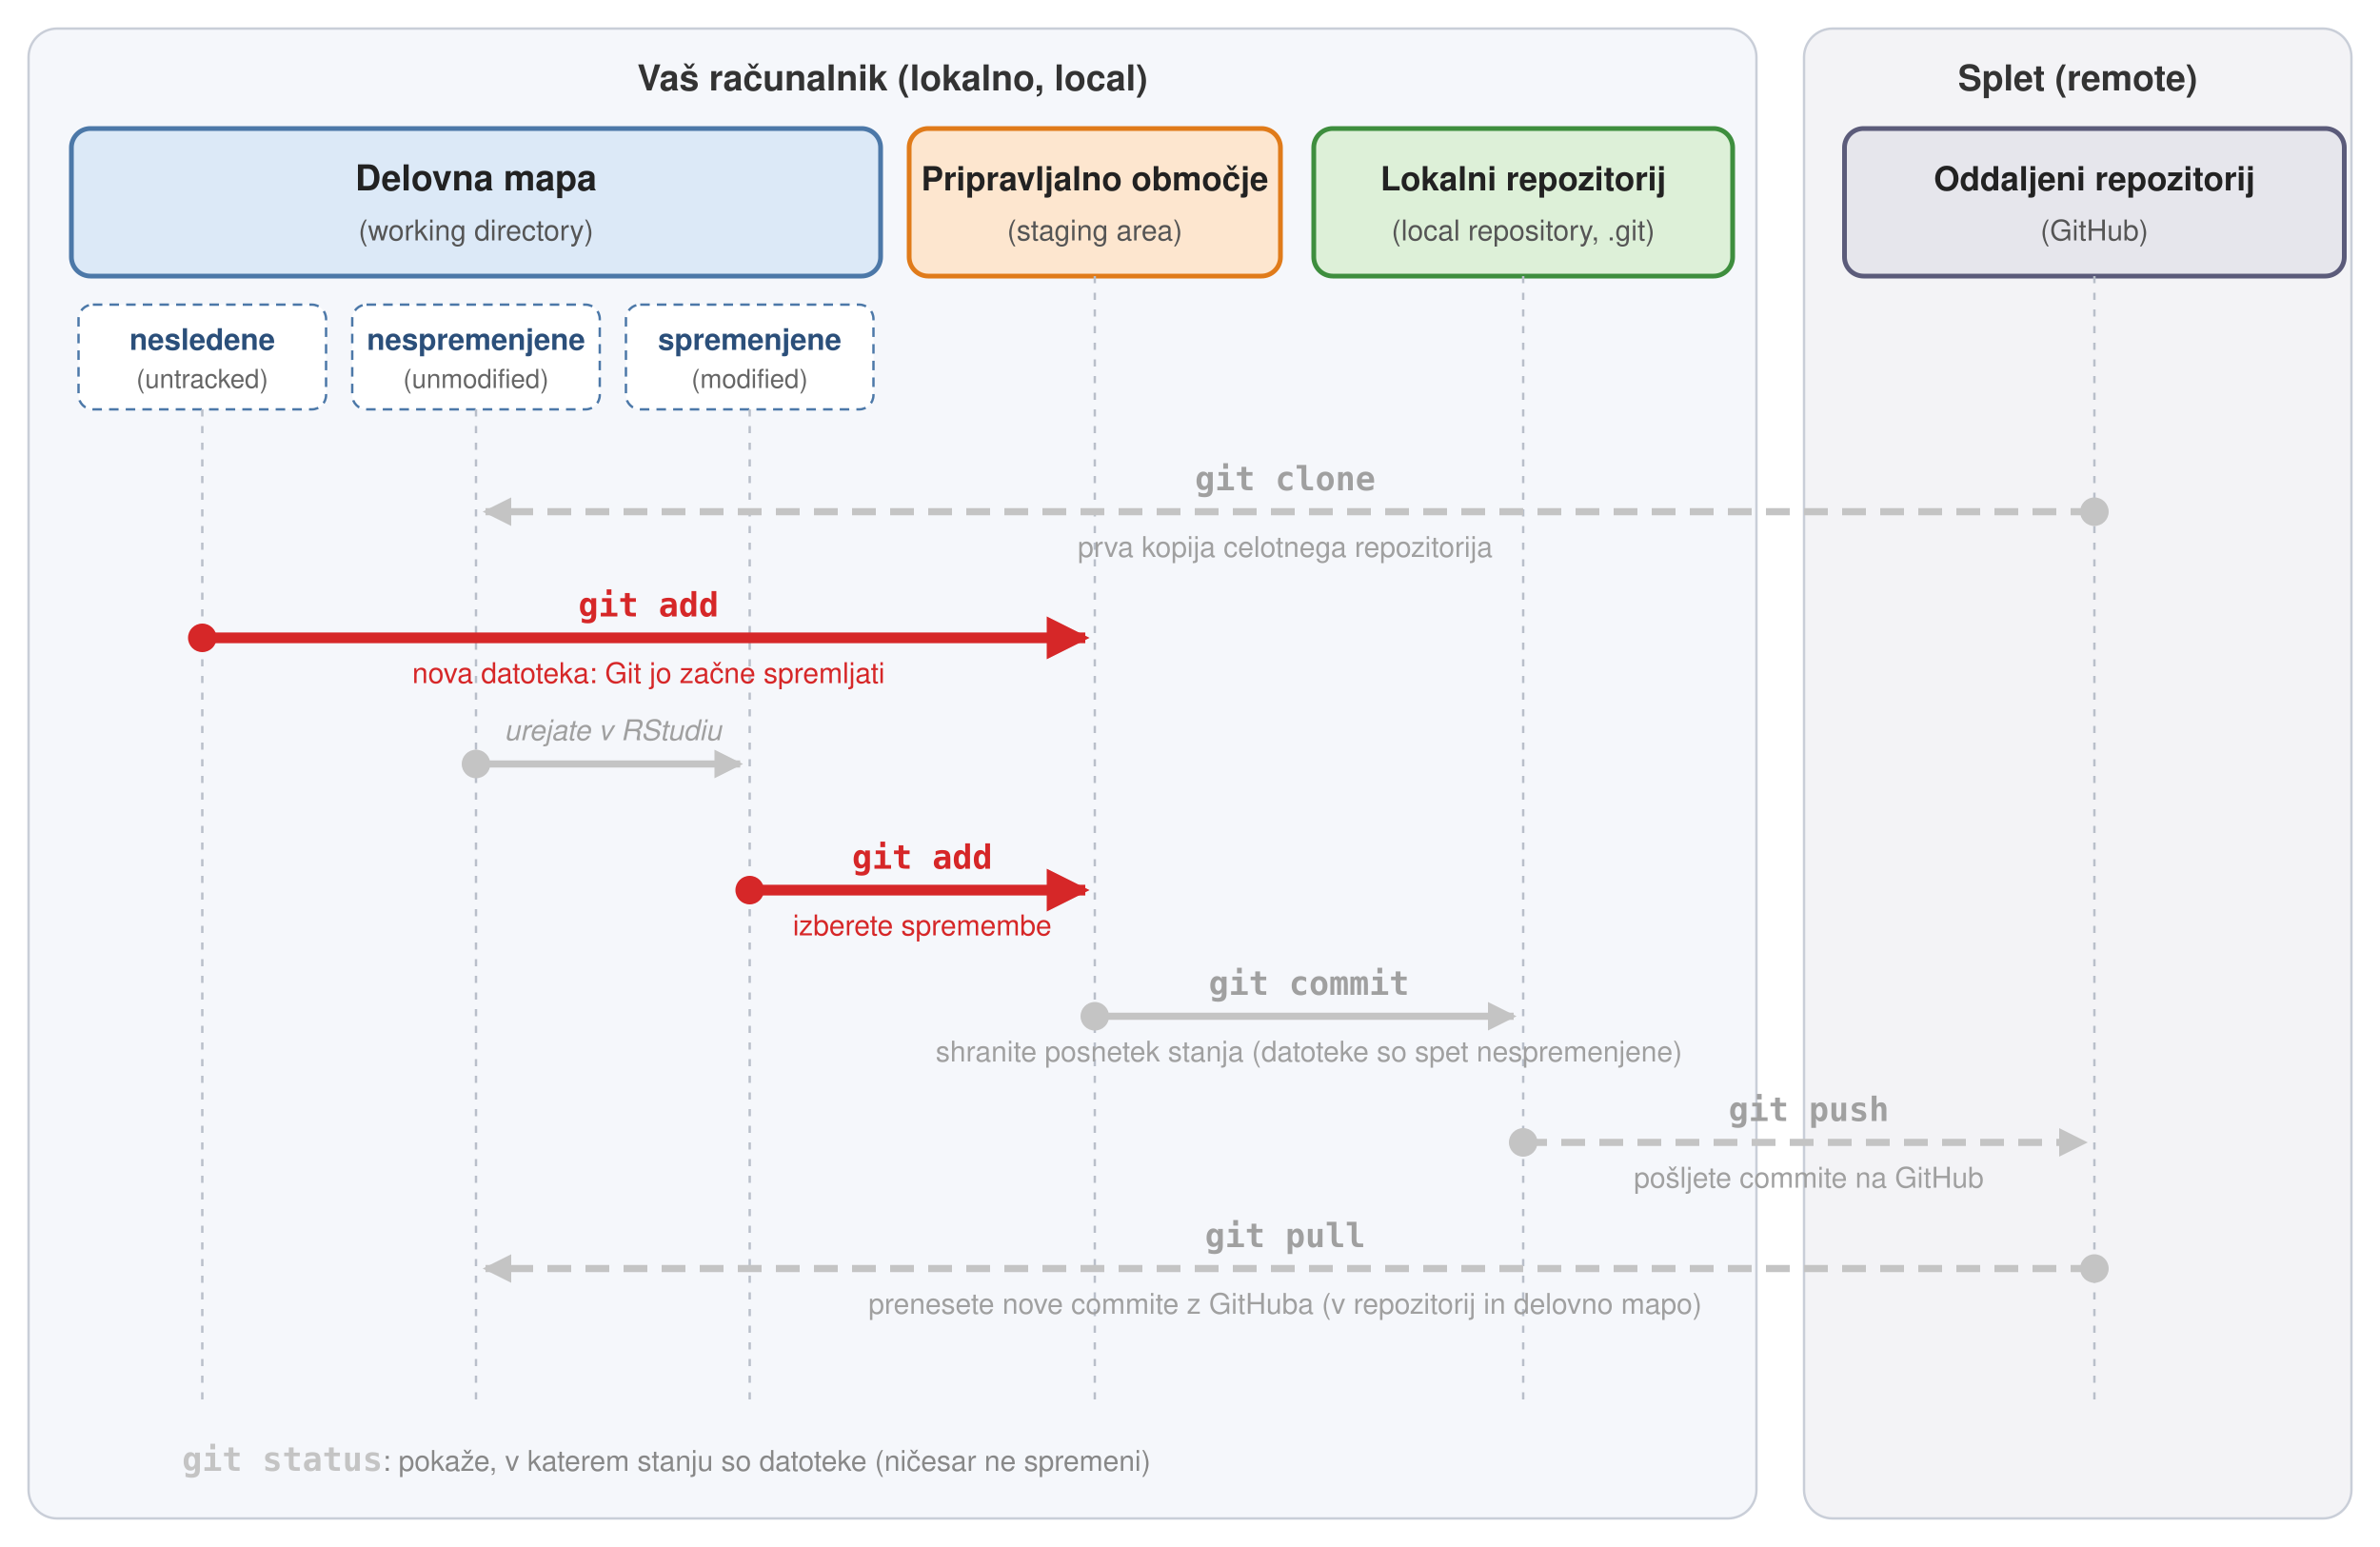
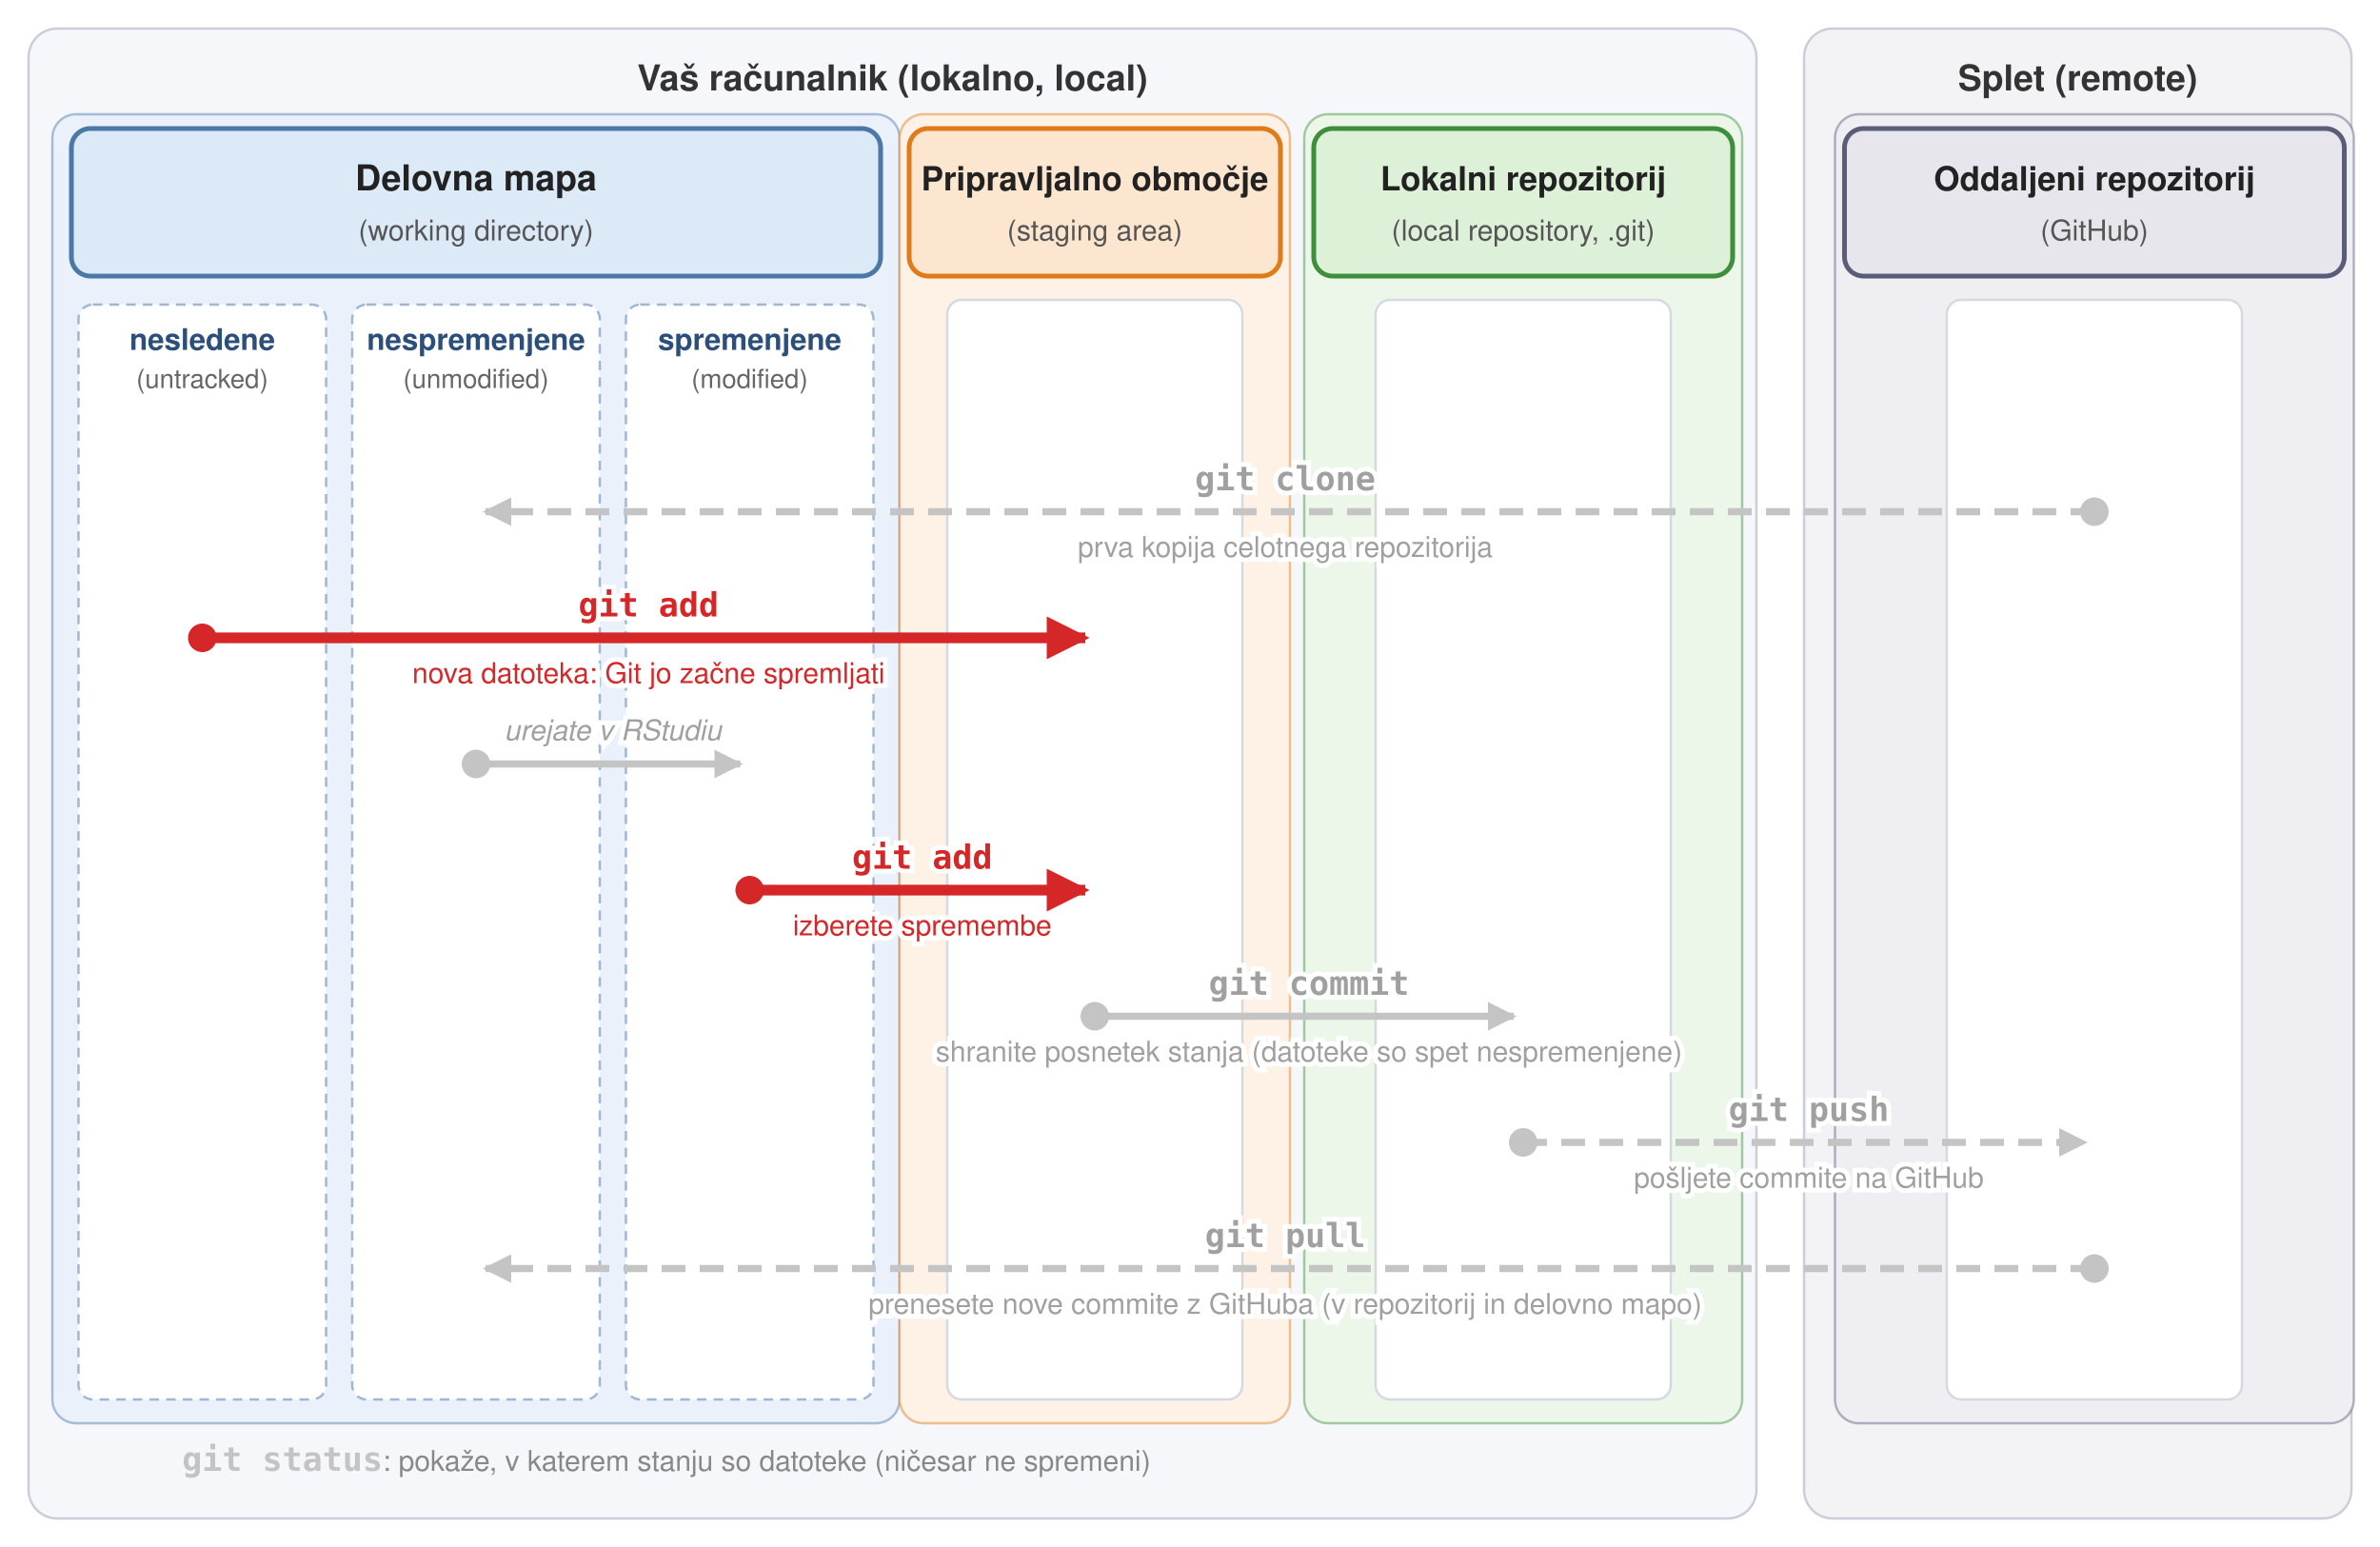
<svg xmlns="http://www.w3.org/2000/svg" width="1000" height="650" viewBox="0 0 1000 650" font-family="Segoe UI, Helvetica, Arial, sans-serif">
  <defs>
    <marker id="mr" viewBox="0 0 10 10" refX="9" refY="5" markerWidth="4" markerHeight="4" orient="auto">
      <path d="M0,0 L10,5 L0,10 z" fill="#D62728" />
    </marker>
    <marker id="ms" viewBox="0 0 10 10" refX="9" refY="5" markerWidth="4" markerHeight="4" orient="auto">
      <path d="M0,0 L10,5 L0,10 z" fill="#C4C4C4" />
    </marker>
    <marker id="mc" viewBox="0 0 10 10" refX="9" refY="5" markerWidth="4" markerHeight="4" orient="auto">
      <path d="M0,0 L10,5 L0,10 z" fill="#333333" />
    </marker>
  </defs>
  <rect width="1000" height="650" fill="white" />
  <rect x="12" y="12" width="726" height="626" rx="12" fill="#F5F7FB" stroke="#C9CED8" />
  <text x="375" y="38" text-anchor="middle" font-size="15" font-weight="600" fill="#333">Vaš računalnik (lokalno, local)</text>
  <rect x="758" y="12" width="230" height="626" rx="12" fill="#F3F3F6" stroke="#C9CED8" />
  <text x="873" y="38" text-anchor="middle" font-size="15" font-weight="600" fill="#333">Splet (remote)</text>
+   <rect x="22" y="48" width="356" height="550" rx="10" fill="#EAF1FA" stroke="#4C78A8" stroke-opacity="0.45" />
+   <rect x="378" y="48" width="164" height="550" rx="10" fill="#FEF2E6" stroke="#E07B1A" stroke-opacity="0.45" />
+   <rect x="548" y="48" width="184" height="550" rx="10" fill="#ECF7E9" stroke="#3E8E3E" stroke-opacity="0.45" />
+   <rect x="771" y="48" width="218" height="550" rx="10" fill="#EEEEF3" stroke="#5B5B7A" stroke-opacity="0.45" />
+   <rect x="398" y="126" width="124" height="462" rx="6" fill="white" stroke="#D5D9E0" />
+   <rect x="578" y="126" width="124" height="462" rx="6" fill="white" stroke="#D5D9E0" />
+   <rect x="818" y="126" width="124" height="462" rx="6" fill="white" stroke="#D5D9E0" />
+   <rect x="33" y="128" width="104" height="460" rx="6" fill="white" stroke="#4C78A8" stroke-opacity="0.5" stroke-dasharray="4 3" />
+   <rect x="148" y="128" width="104" height="460" rx="6" fill="white" stroke="#4C78A8" stroke-opacity="0.5" stroke-dasharray="4 3" />
+   <rect x="263" y="128" width="104" height="460" rx="6" fill="white" stroke="#4C78A8" stroke-opacity="0.5" stroke-dasharray="4 3" />
  <rect x="30" y="54" width="340" height="62" rx="8" fill="#DCE9F7" stroke="#4C78A8" stroke-width="2" />
  <text x="200.0" y="80" text-anchor="middle" font-size="15" font-weight="700" fill="#222">Delovna mapa</text>
  <text x="200.0" y="101" text-anchor="middle" font-size="12" fill="#555">(working directory)</text>
  <rect x="382" y="54" width="156" height="62" rx="8" fill="#FDE6CF" stroke="#E07B1A" stroke-width="2" />
  <text x="460.0" y="80" text-anchor="middle" font-size="14" font-weight="700" fill="#222">Pripravljalno območje</text>
  <text x="460.0" y="101" text-anchor="middle" font-size="12" fill="#555">(staging area)</text>
  <rect x="552" y="54" width="176" height="62" rx="8" fill="#DDF0D8" stroke="#3E8E3E" stroke-width="2" />
  <text x="640.0" y="80" text-anchor="middle" font-size="14" font-weight="700" fill="#222">Lokalni repozitorij</text>
  <text x="640.0" y="101" text-anchor="middle" font-size="12" fill="#555">(local repository, .git)</text>
  <rect x="775" y="54" width="210" height="62" rx="8" fill="#E6E6EC" stroke="#5B5B7A" stroke-width="2" />
  <text x="880.0" y="80" text-anchor="middle" font-size="14" font-weight="700" fill="#222">Oddaljeni repozitorij</text>
  <text x="880.0" y="101" text-anchor="middle" font-size="12" fill="#555">(GitHub)</text>
-   <rect x="33" y="128" width="104" height="44" rx="6" fill="white" stroke="#4C78A8" stroke-dasharray="4 3" />
  <text x="85" y="147" text-anchor="middle" font-size="12.5" font-weight="600" fill="#2b4f7a">nesledene</text>
  <text x="85" y="163" text-anchor="middle" font-size="11" fill="#666">(untracked)</text>
-   <rect x="148" y="128" width="104" height="44" rx="6" fill="white" stroke="#4C78A8" stroke-dasharray="4 3" />
  <text x="200" y="147" text-anchor="middle" font-size="12.5" font-weight="600" fill="#2b4f7a">nespremenjene</text>
  <text x="200" y="163" text-anchor="middle" font-size="11" fill="#666">(unmodified)</text>
-   <rect x="263" y="128" width="104" height="44" rx="6" fill="white" stroke="#4C78A8" stroke-dasharray="4 3" />
  <text x="315" y="147" text-anchor="middle" font-size="12.5" font-weight="600" fill="#2b4f7a">spremenjene</text>
  <text x="315" y="163" text-anchor="middle" font-size="11" fill="#666">(modified)</text>
-   <line x1="85" y1="172" x2="85" y2="590" stroke="#B9BFCA" stroke-dasharray="3 4" />
-   <line x1="200" y1="172" x2="200" y2="590" stroke="#B9BFCA" stroke-dasharray="3 4" />
-   <line x1="315" y1="172" x2="315" y2="590" stroke="#B9BFCA" stroke-dasharray="3 4" />
-   <line x1="460" y1="116" x2="460" y2="590" stroke="#B9BFCA" stroke-dasharray="3 4" />
-   <line x1="640" y1="116" x2="640" y2="590" stroke="#B9BFCA" stroke-dasharray="3 4" />
-   <line x1="880" y1="116" x2="880" y2="590" stroke="#B9BFCA" stroke-dasharray="3 4" />
  <text x="280" y="618" text-anchor="middle" font-size="14" font-weight="700" font-family="Consolas, monospace" fill="#C4C4C4">git status<tspan font-family="Segoe UI, Helvetica, Arial, sans-serif" font-weight="400" font-size="12" fill="#888"> : pokaže, v katerem stanju so datoteke (ničesar ne spremeni)</tspan>
  </text>
  <circle cx="880" cy="215" r="6" fill="#C4C4C4" />
  <line x1="880" y1="215" x2="204" y2="215" stroke="#C4C4C4" stroke-width="3" stroke-dasharray="10 6" marker-end="url(#ms)" />
-   <text x="540.0" y="206" text-anchor="middle" font-size="14" font-weight="700" font-family="Consolas, monospace" fill="#A0A0A0">git clone</text>
-   <text x="540.0" y="234" text-anchor="middle" font-size="12" fill="#A0A0A0">prva kopija celotnega repozitorija</text>
+   <text x="540.0" y="206" text-anchor="middle" font-size="14" font-weight="700" font-family="Consolas, monospace" stroke="white" stroke-width="4" paint-order="stroke" fill="#A0A0A0">git clone</text>
+   <text x="540.0" y="234" text-anchor="middle" font-size="12" stroke="white" stroke-width="4" paint-order="stroke" fill="#A0A0A0">prva kopija celotnega repozitorija</text>
  <circle cx="85" cy="268" r="6" fill="#D62728" />
  <line x1="85" y1="268" x2="456" y2="268" stroke="#D62728" stroke-width="4.5" marker-end="url(#mr)" />
-   <text x="272.5" y="259" text-anchor="middle" font-size="14" font-weight="700" font-family="Consolas, monospace" fill="#D62728">git add</text>
-   <text x="272.5" y="287" text-anchor="middle" font-size="12" fill="#D62728">nova datoteka: Git jo začne spremljati</text>
+   <text x="272.5" y="259" text-anchor="middle" font-size="14" font-weight="700" font-family="Consolas, monospace" stroke="white" stroke-width="4" paint-order="stroke" fill="#D62728">git add</text>
+   <text x="272.5" y="287" text-anchor="middle" font-size="12" stroke="white" stroke-width="4" paint-order="stroke" fill="#D62728">nova datoteka: Git jo začne spremljati</text>
  <circle cx="200" cy="321" r="6" fill="#C4C4C4" />
  <line x1="200" y1="321" x2="311" y2="321" stroke="#C4C4C4" stroke-width="3" marker-end="url(#ms)" />
-   <text x="257.5" y="311" text-anchor="middle" font-size="12" fill="#A0A0A0" font-style="italic">urejate v RStudiu</text>
+   <text x="257.5" y="311" text-anchor="middle" font-size="12" stroke="white" stroke-width="4" paint-order="stroke" fill="#A0A0A0" font-style="italic">urejate v RStudiu</text>
  <circle cx="315" cy="374" r="6" fill="#D62728" />
  <line x1="315" y1="374" x2="456" y2="374" stroke="#D62728" stroke-width="4.5" marker-end="url(#mr)" />
-   <text x="387.5" y="365" text-anchor="middle" font-size="14" font-weight="700" font-family="Consolas, monospace" fill="#D62728">git add</text>
-   <text x="387.5" y="393" text-anchor="middle" font-size="12" fill="#D62728">izberete spremembe</text>
+   <text x="387.5" y="365" text-anchor="middle" font-size="14" font-weight="700" font-family="Consolas, monospace" stroke="white" stroke-width="4" paint-order="stroke" fill="#D62728">git add</text>
+   <text x="387.5" y="393" text-anchor="middle" font-size="12" stroke="white" stroke-width="4" paint-order="stroke" fill="#D62728">izberete spremembe</text>
  <circle cx="460" cy="427" r="6" fill="#C4C4C4" />
  <line x1="460" y1="427" x2="636" y2="427" stroke="#C4C4C4" stroke-width="3" marker-end="url(#ms)" />
-   <text x="550.0" y="418" text-anchor="middle" font-size="14" font-weight="700" font-family="Consolas, monospace" fill="#A0A0A0">git commit</text>
-   <text x="550.0" y="446" text-anchor="middle" font-size="12" fill="#A0A0A0">shranite posnetek stanja (datoteke so spet nespremenjene)</text>
+   <text x="550.0" y="418" text-anchor="middle" font-size="14" font-weight="700" font-family="Consolas, monospace" stroke="white" stroke-width="4" paint-order="stroke" fill="#A0A0A0">git commit</text>
+   <text x="550.0" y="446" text-anchor="middle" font-size="12" stroke="white" stroke-width="4" paint-order="stroke" fill="#A0A0A0">shranite posnetek stanja (datoteke so spet nespremenjene)</text>
  <circle cx="640" cy="480" r="6" fill="#C4C4C4" />
  <line x1="640" y1="480" x2="876" y2="480" stroke="#C4C4C4" stroke-width="3" stroke-dasharray="10 6" marker-end="url(#ms)" />
-   <text x="760.0" y="471" text-anchor="middle" font-size="14" font-weight="700" font-family="Consolas, monospace" fill="#A0A0A0">git push</text>
-   <text x="760.0" y="499" text-anchor="middle" font-size="12" fill="#A0A0A0">pošljete commite na GitHub</text>
+   <text x="760.0" y="471" text-anchor="middle" font-size="14" font-weight="700" font-family="Consolas, monospace" stroke="white" stroke-width="4" paint-order="stroke" fill="#A0A0A0">git push</text>
+   <text x="760.0" y="499" text-anchor="middle" font-size="12" stroke="white" stroke-width="4" paint-order="stroke" fill="#A0A0A0">pošljete commite na GitHub</text>
  <circle cx="880" cy="533" r="6" fill="#C4C4C4" />
  <line x1="880" y1="533" x2="204" y2="533" stroke="#C4C4C4" stroke-width="3" stroke-dasharray="10 6" marker-end="url(#ms)" />
-   <text x="540.0" y="524" text-anchor="middle" font-size="14" font-weight="700" font-family="Consolas, monospace" fill="#A0A0A0">git pull</text>
-   <text x="540.0" y="552" text-anchor="middle" font-size="12" fill="#A0A0A0">prenesete nove commite z GitHuba (v repozitorij in delovno mapo)</text>
+   <text x="540.0" y="524" text-anchor="middle" font-size="14" font-weight="700" font-family="Consolas, monospace" stroke="white" stroke-width="4" paint-order="stroke" fill="#A0A0A0">git pull</text>
+   <text x="540.0" y="552" text-anchor="middle" font-size="12" stroke="white" stroke-width="4" paint-order="stroke" fill="#A0A0A0">prenesete nove commite z GitHuba (v repozitorij in delovno mapo)</text>
</svg>
